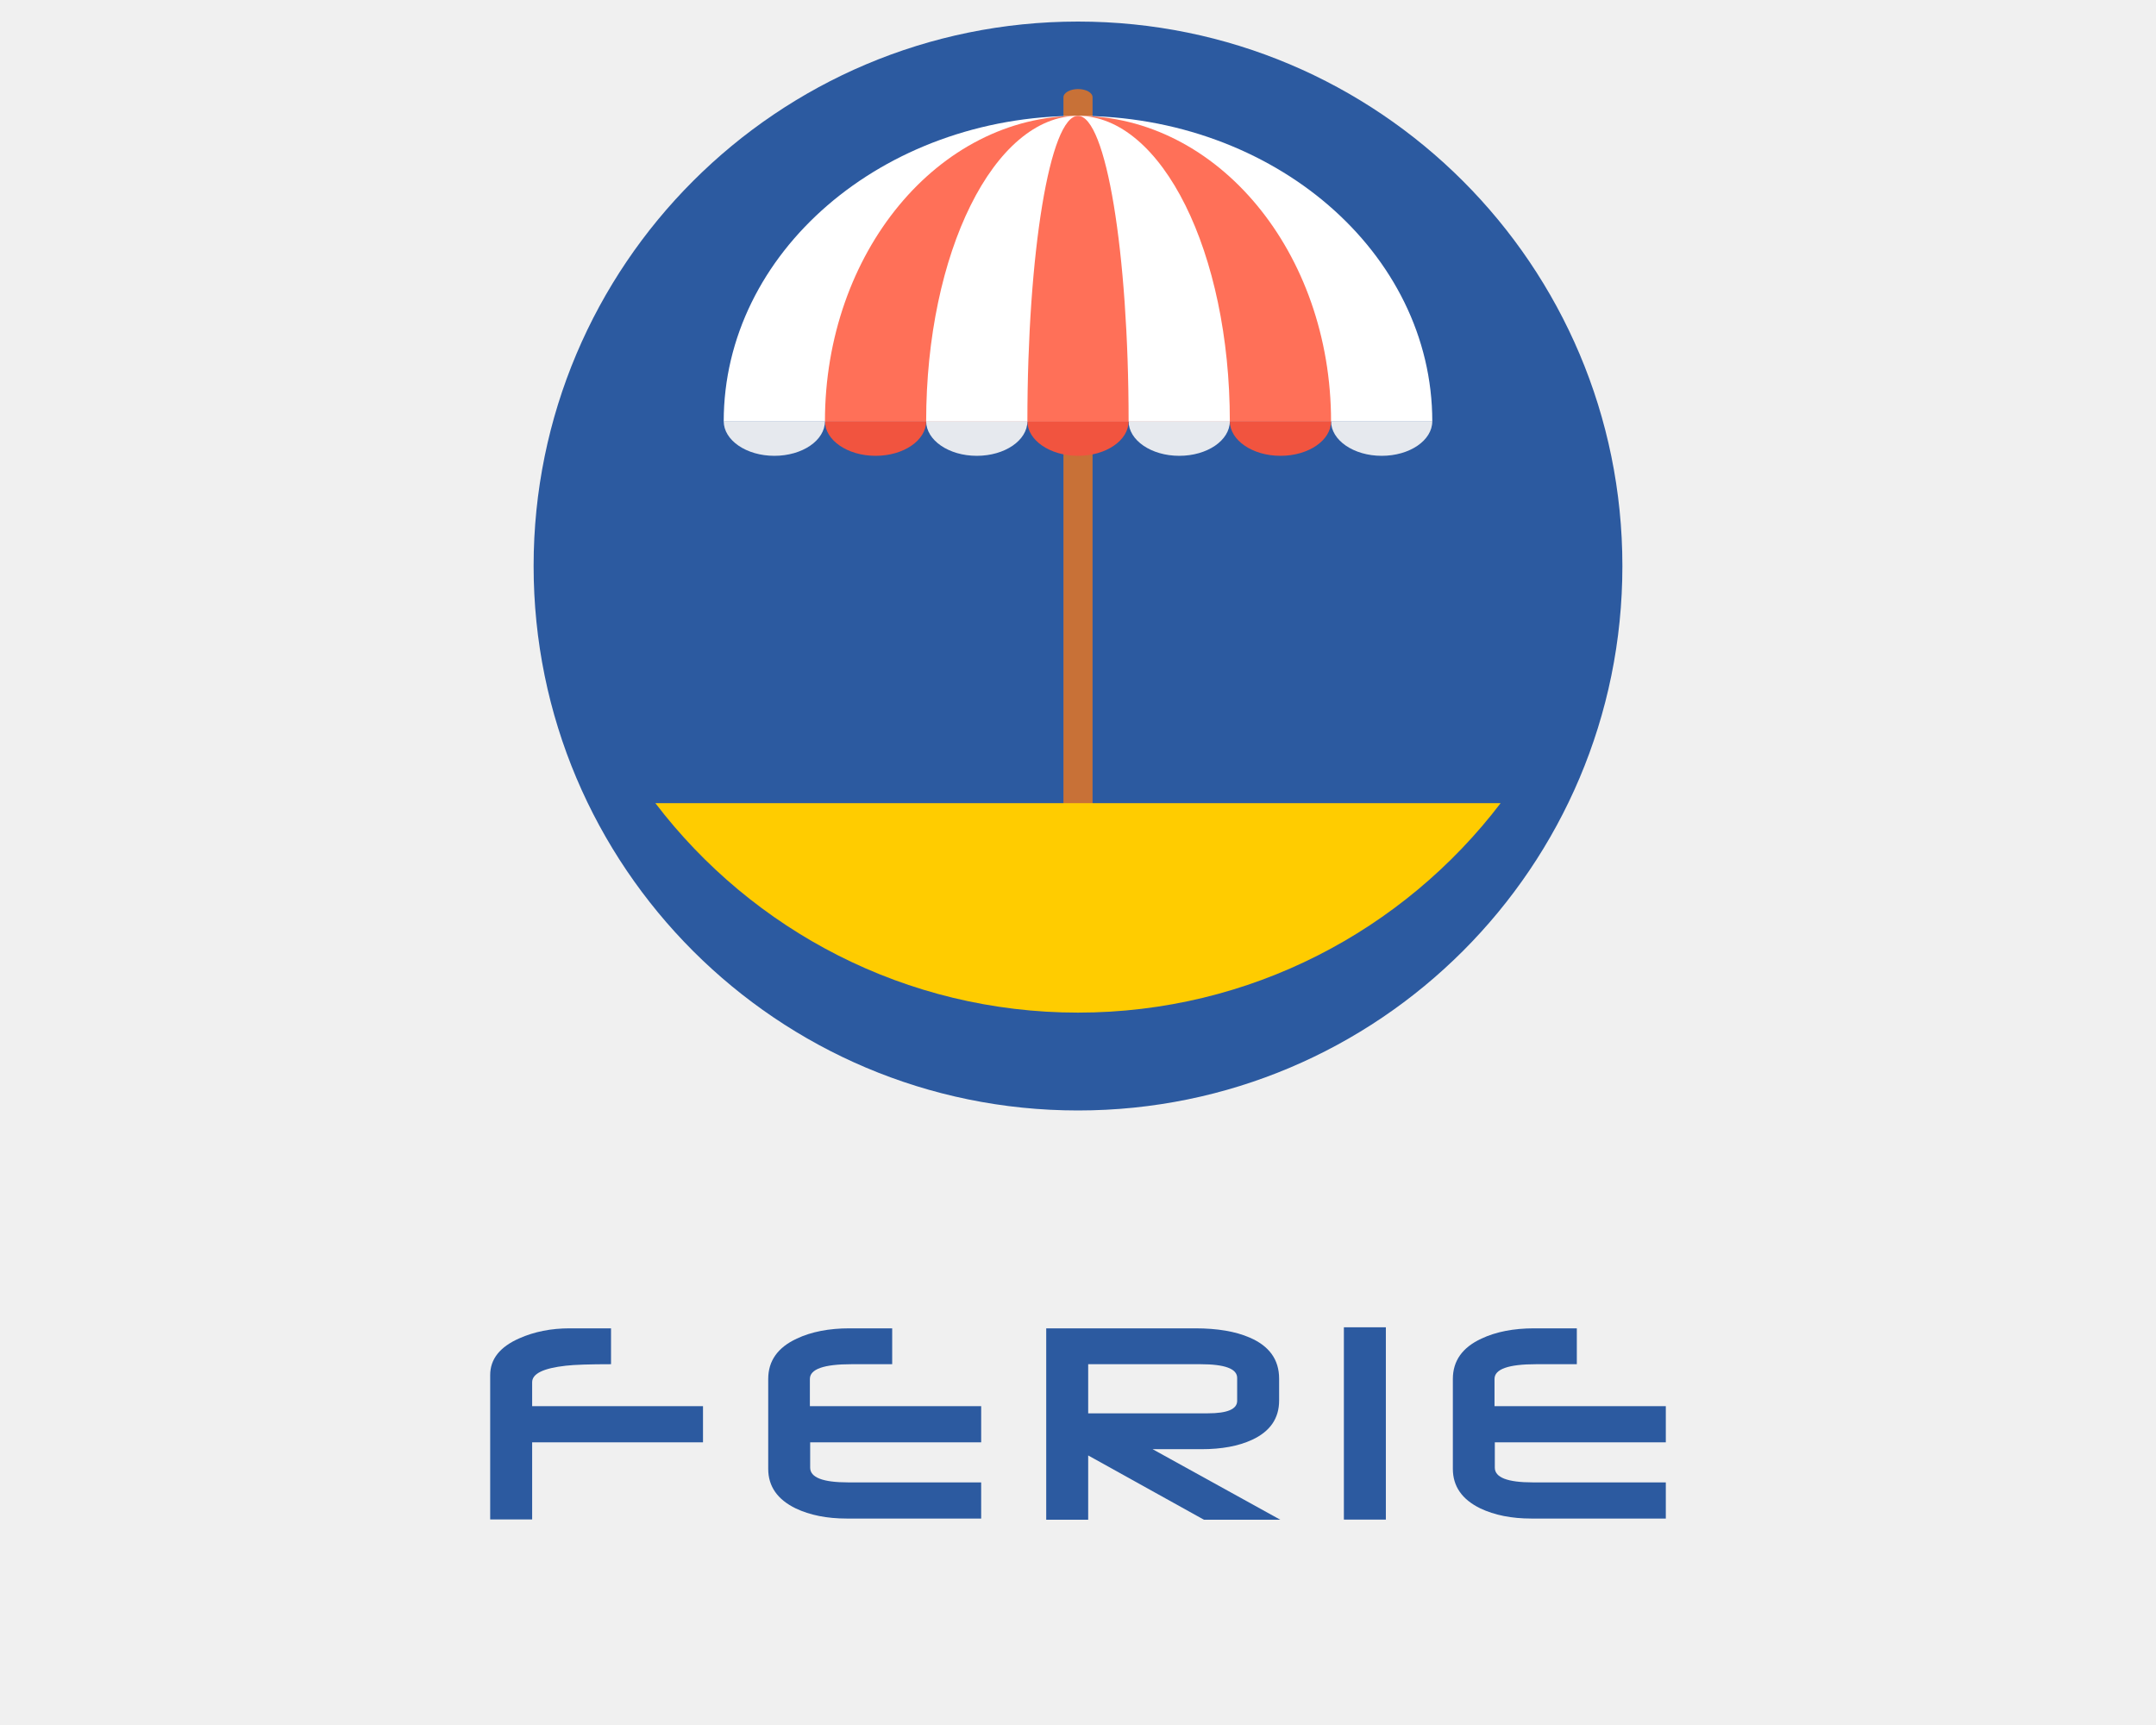
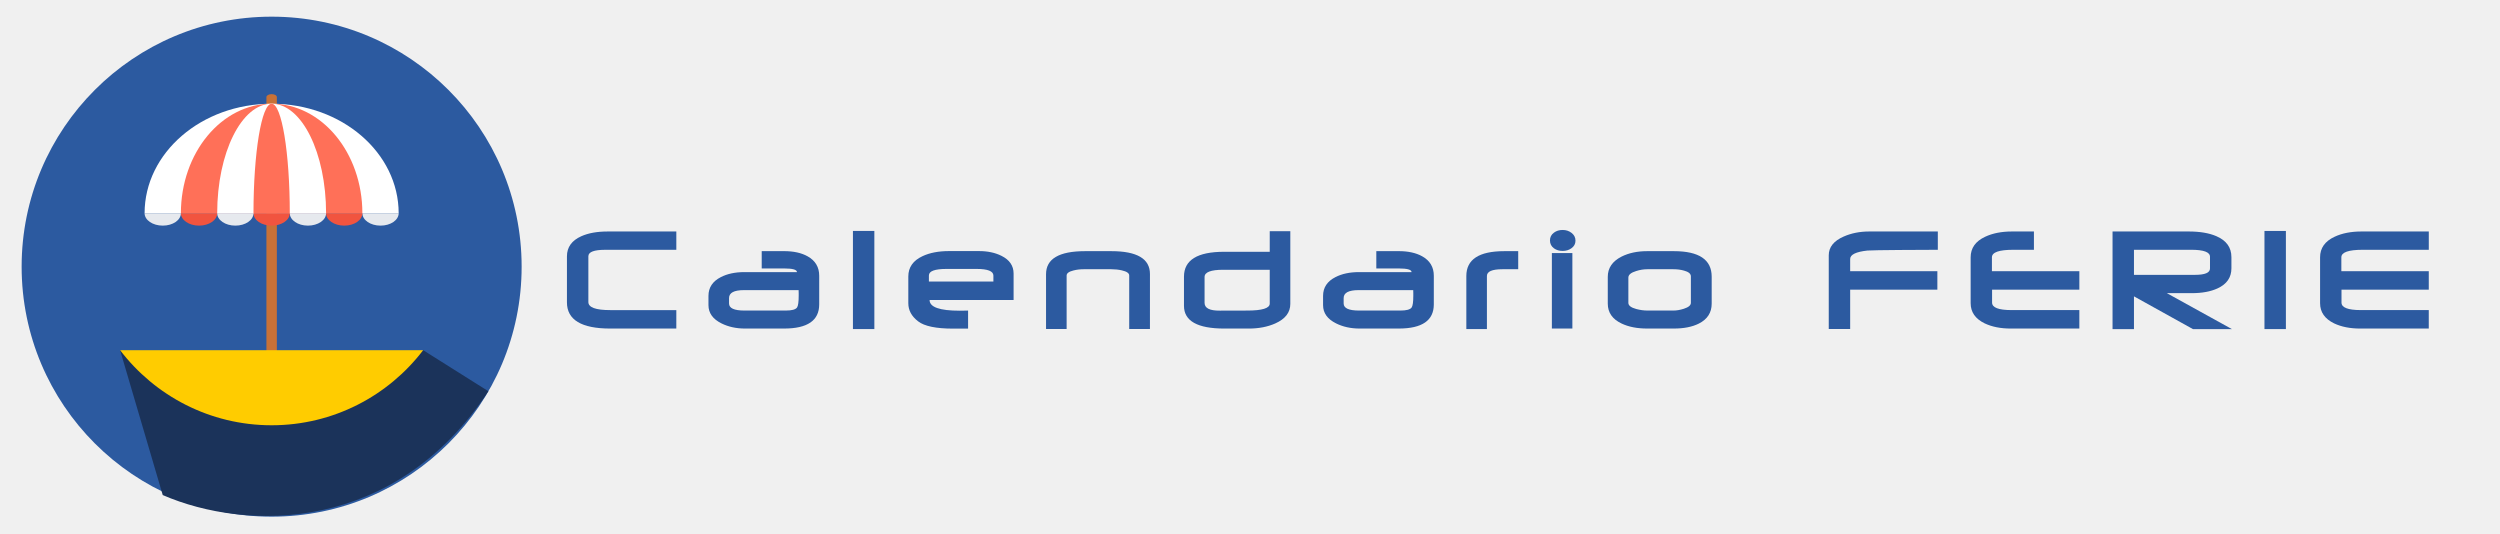
- <svg xmlns="http://www.w3.org/2000/svg" version="1.1" id="Layer_1" x="0px" y="0px" viewBox="0 0 200 160" xml:space="preserve" width="200" height="160">
+ <svg xmlns="http://www.w3.org/2000/svg" version="1.1" id="Layer_1" x="0px" y="0px" viewBox="0 0 300 64" xml:space="preserve" width="300" height="64">
  <defs id="defs53">










	
	






		
		
		
	














	
	
	
	
	
	
	
	
	
	
	
	
	
	

</defs>
  <g id="g20">
</g>
  <g id="g22">
</g>
  <g id="g24">
</g>
  <g id="g26">
</g>
  <g id="g28">
</g>
  <g id="g30">
</g>
  <g id="g32">
</g>
  <g id="g34">
</g>
  <g id="g36">
</g>
  <g id="g38">
</g>
  <g id="g40">
</g>
  <g id="g42">
</g>
  <g id="g44">
</g>
  <g id="g46">
</g>
  <g id="g48">
</g>
  <g id="g20-0" transform="translate(-244.0268,19.04047)">
</g>
  <g id="g22-6" transform="translate(-244.0268,19.04047)">
</g>
  <g id="g24-1" transform="translate(-244.0268,19.04047)">
</g>
  <g id="g26-5" transform="translate(-244.0268,19.04047)">
</g>
  <g id="g28-5" transform="translate(-244.0268,19.04047)">
</g>
  <g id="g30-4" transform="translate(-244.0268,19.04047)">
</g>
  <g id="g32-7" transform="translate(-244.0268,19.04047)">
</g>
  <g id="g34-6" transform="translate(-244.0268,19.04047)">
</g>
  <g id="g36-5" transform="translate(-244.0268,19.04047)">
</g>
  <g id="g38-6" transform="translate(-244.0268,19.04047)">
</g>
  <g id="g40-9" transform="translate(-244.0268,19.04047)">
</g>
  <g id="g42-3" transform="translate(-244.0268,19.04047)">
</g>
  <g id="g44-7" transform="translate(-244.0268,19.04047)">
</g>
  <g id="g46-4" transform="translate(-244.0268,19.04047)">
</g>
  <g id="g48-5" transform="translate(-244.0268,19.04047)">
</g>
  <g id="g714" transform="translate(-894.2812,-113.6921)">
</g>
  <g id="g716" transform="translate(-894.2812,-113.6921)">
</g>
  <g id="g718" transform="translate(-894.2812,-113.6921)">
</g>
  <g id="g720" transform="translate(-894.2812,-113.6921)">
</g>
  <g id="g722" transform="translate(-894.2812,-113.6921)">
</g>
  <g id="g724" transform="translate(-894.2812,-113.6921)">
</g>
  <g id="g726" transform="translate(-894.2812,-113.6921)">
</g>
  <g id="g728" transform="translate(-894.2812,-113.6921)">
</g>
  <g id="g730" transform="translate(-894.2812,-113.6921)">
</g>
  <g id="g732" transform="translate(-894.2812,-113.6921)">
</g>
  <g id="g734" transform="translate(-894.2812,-113.6921)">
</g>
  <g id="g736" transform="translate(-894.2812,-113.6921)">
</g>
  <g id="g738" transform="translate(-894.2812,-113.6921)">
</g>
  <g id="g740" transform="translate(-894.2812,-113.6921)">
</g>
  <g id="g742" transform="translate(-894.2812,-113.6921)">
</g>
-   <circle style="fill:#2c5aa0;fill-opacity:1;stroke-width:0.197" cx="100" cy="52.5" r="50.5" id="circle2" />
  <g id="g11096" transform="matrix(0.09242855,-0.02476616,0.02476616,0.09242855,-126.4866,32.60595)">
</g>
  <g id="g11098" transform="matrix(0.09242855,-0.02476616,0.02476616,0.09242855,-126.4866,32.60595)">
</g>
  <g id="g11100" transform="matrix(0.09242855,-0.02476616,0.02476616,0.09242855,-126.4866,32.60595)">
</g>
  <g id="g11102" transform="matrix(0.09242855,-0.02476616,0.02476616,0.09242855,-126.4866,32.60595)">
</g>
  <g id="g11104" transform="matrix(0.09242855,-0.02476616,0.02476616,0.09242855,-126.4866,32.60595)">
</g>
  <g id="g11106" transform="matrix(0.09242855,-0.02476616,0.02476616,0.09242855,-126.4866,32.60595)">
</g>
  <g id="g11108" transform="matrix(0.09242855,-0.02476616,0.02476616,0.09242855,-126.4866,32.60595)">
</g>
  <g id="g11110" transform="matrix(0.09242855,-0.02476616,0.02476616,0.09242855,-126.4866,32.60595)">
</g>
  <g id="g11112" transform="matrix(0.09242855,-0.02476616,0.02476616,0.09242855,-126.4866,32.60595)">
</g>
  <g id="g11114" transform="matrix(0.09242855,-0.02476616,0.02476616,0.09242855,-126.4866,32.60595)">
</g>
  <g id="g11116" transform="matrix(0.09242855,-0.02476616,0.02476616,0.09242855,-126.4866,32.60595)">
</g>
  <g id="g11118" transform="matrix(0.09242855,-0.02476616,0.02476616,0.09242855,-126.4866,32.60595)">
</g>
  <g id="g11120" transform="matrix(0.09242855,-0.02476616,0.02476616,0.09242855,-126.4866,32.60595)">
</g>
  <g id="g11122" transform="matrix(0.09242855,-0.02476616,0.02476616,0.09242855,-126.4866,32.60595)">
</g>
  <g id="g11124" transform="matrix(0.09242855,-0.02476616,0.02476616,0.09242855,-126.4866,32.60595)">
</g>
-   <path style="fill:#c87137;stroke-width:0.196" d="M 101.35,76.592 V 9.023 c 0,-0.43 -0.606,-0.763 -1.35,-0.763 -0.743,0 -1.35,0.352 -1.35,0.763 V 76.612 h 2.7 z" id="path787" />
-   <path style="fill:#ffffff;stroke-width:0.196" d="m 100,10.745 v 0 c -18.154,0 -32.865,12.696 -32.865,28.346 v 0 H 132.865 v 0 c 0,-15.67 -14.711,-28.346 -32.865,-28.346 z" id="path789" />
-   <path style="fill:#ff7058;stroke-width:0.196" d="m 100,10.745 v 0 c -12.97,0 -23.475,12.696 -23.475,28.346 v 0 H 123.475 v 0 c 0,-15.67 -10.505,-28.346 -23.475,-28.346 z" id="path791" />
-   <path style="fill:#ffffff;stroke-width:0.196" d="m 100,10.745 v 0 c -7.786,0 -14.085,12.696 -14.085,28.346 v 0 H 114.085 v 0 c 0,-15.67 -6.299,-28.346 -14.085,-28.346 z" id="path793" />
-   <path style="fill:#ff7058;stroke-width:0.196" d="m 100,10.745 v 0 c -2.602,0 -4.695,12.696 -4.695,28.346 v 0 H 104.695 v 0 c 0,-15.67 -2.093,-28.346 -4.695,-28.346 z" id="path795" />
-   <path style="fill:#e6e9ee;stroke-width:0.196" d="m 132.865,39.071 c 0,1.78 -2.093,3.208 -4.695,3.208 -2.602,0 -4.695,-1.448 -4.695,-3.208" id="path797" />
-   <path style="fill:#f1543f;stroke-width:0.196" d="m 123.475,39.071 c 0,1.78 -2.093,3.208 -4.695,3.208 -2.602,0 -4.695,-1.448 -4.695,-3.208" id="path799" />
-   <path style="fill:#e6e9ee;stroke-width:0.196" d="m 114.085,39.071 c 0,1.78 -2.093,3.208 -4.695,3.208 -2.602,0 -4.695,-1.448 -4.695,-3.208" id="path801" />
-   <path style="fill:#f1543f;stroke-width:0.196" d="m 104.695,39.071 c 0,1.78 -2.093,3.208 -4.695,3.208 -2.602,0 -4.695,-1.448 -4.695,-3.208" id="path803" />
-   <path style="fill:#e6e9ee;stroke-width:0.196" d="m 95.305,39.071 c 0,1.78 -2.093,3.208 -4.695,3.208 -2.602,0 -4.695,-1.448 -4.695,-3.208" id="path805" />
-   <path style="fill:#f1543f;stroke-width:0.196" d="m 85.915,39.071 c 0,1.78 -2.093,3.208 -4.695,3.208 -2.602,0 -4.695,-1.448 -4.695,-3.208" id="path807" />
-   <path style="fill:#e6e9ee;stroke-width:0.196" d="m 76.525,39.071 c 0,1.78 -2.093,3.208 -4.695,3.208 -2.602,0 -4.695,-1.448 -4.695,-3.208" id="path809" />
-   <path style="fill:#ffcc00;stroke-width:0.196" d="m 100,93.924 c 15.983,0 30.205,-7.629 39.203,-19.426 H 60.797 c 8.999,11.796 23.221,19.426 39.203,19.426 z" id="path811" />
-   <path d="M 65.213,133.783 H 49.365 v 7.151 h -3.893 v -13.391 q 0,-2.223 2.706,-3.41 2.085,-0.925 4.666,-0.925 h 3.838 v 3.327 q -2.982,0 -4.183,0.138 -3.134,0.345 -3.134,1.532 v 2.223 h 15.849 z" id="path2115" style="font-size:28.273px;font-family:Neuropolitical;-inkscape-font-specification:Neuropolitical;letter-spacing:4.544px;fill:#2c5aa0;stroke-width:6.059;stroke-linecap:round;stroke-linejoin:round" />
-   <path d="m 91.018,140.851 h -12.48 q -2.733,0 -4.721,-0.939 -2.554,-1.242 -2.554,-3.672 v -8.338 q 0,-2.513 2.651,-3.741 2.029,-0.953 4.887,-0.953 h 3.962 v 3.327 h -3.769 q -3.866,0 -3.866,1.367 v 2.526 h 15.89 v 3.355 H 75.155 v 2.347 q 0,1.367 3.52,1.367 h 12.342 z" id="path2117" style="font-size:28.273px;font-family:Neuropolitical;-inkscape-font-specification:Neuropolitical;letter-spacing:4.544px;fill:#2c5aa0;stroke-width:6.059;stroke-linecap:round;stroke-linejoin:round" />
-   <path d="m 118.768,140.962 h -7.082 l -10.741,-5.964 v 5.964 h -3.893 v -17.754 h 13.833 q 3.065,0 5.039,0.856 2.733,1.173 2.733,3.81 v 2.029 q 0,2.485 -2.513,3.645 -1.878,0.87 -4.694,0.87 h -4.528 z m -4.004,-11.031 v -2.126 q 0,-1.27 -3.41,-1.27 h -10.409 v 4.556 h 11.1 q 2.72,0 2.72,-1.16 z" id="path2119" style="font-size:28.273px;font-family:Neuropolitical;-inkscape-font-specification:Neuropolitical;letter-spacing:4.544px;fill:#2c5aa0;stroke-width:6.059;stroke-linecap:round;stroke-linejoin:round" />
-   <path d="m 128.558,140.948 h -3.893 v -17.837 h 3.893 z" id="path2121" style="font-size:28.273px;font-family:Neuropolitical;-inkscape-font-specification:Neuropolitical;letter-spacing:4.544px;fill:#2c5aa0;stroke-width:6.059;stroke-linecap:round;stroke-linejoin:round" />
-   <path d="m 154.528,140.851 h -12.48 q -2.733,0 -4.721,-0.939 -2.554,-1.242 -2.554,-3.672 v -8.338 q 0,-2.513 2.651,-3.741 2.029,-0.953 4.887,-0.953 h 3.962 v 3.327 h -3.769 q -3.866,0 -3.866,1.367 v 2.526 h 15.89 v 3.355 h -15.862 v 2.347 q 0,1.367 3.52,1.367 h 12.342 z" id="path2123" style="font-size:28.273px;font-family:Neuropolitical;-inkscape-font-specification:Neuropolitical;letter-spacing:4.544px;fill:#2c5aa0;stroke-width:6.059;stroke-linecap:round;stroke-linejoin:round" />
+   <circle style="fill:#2c5aa0;fill-opacity:1;stroke-width:0.117" cx="32.596" cy="32" r="30" id="circle2" />
+   <path style="fill:#c87137;stroke-width:0.091" d="M 33.222,42.992 V 11.65 c 0,-0.2 -0.281,-0.354 -0.626,-0.354 -0.345,0 -0.626,0.163 -0.626,0.354 v 31.352 h 1.252 z" id="path787" />
+   <path style="fill:#ffffff;stroke-width:0.091" d="m 32.596,12.448 v 0 c -8.421,0 -15.245,5.889 -15.245,13.149 v 0 h 30.489 v 0 c 0,-7.268 -6.824,-13.149 -15.245,-13.149 z" id="path789" />
+   <path style="fill:#ff7058;stroke-width:0.091" d="m 32.596,12.448 v 0 c -6.016,0 -10.889,5.889 -10.889,13.149 v 0 h 21.778 v 0 c 0,-7.268 -4.873,-13.149 -10.889,-13.149 z" id="path791" />
+   <path style="fill:#ffffff;stroke-width:0.091" d="m 32.596,12.448 v 0 c -3.612,0 -6.533,5.889 -6.533,13.149 v 0 h 13.067 v 0 c 0,-7.268 -2.922,-13.149 -6.533,-13.149 z" id="path793" />
+   <path style="fill:#ff7058;stroke-width:0.091" d="m 32.596,12.448 v 0 c -1.207,0 -2.178,5.889 -2.178,13.149 v 0 h 4.356 v 0 c 0,-7.268 -0.971,-13.149 -2.178,-13.149 z" id="path795" />
+   <path style="fill:#e6e9ee;stroke-width:0.091" d="m 47.84,25.588 c 0,0.826 -0.971,1.488 -2.178,1.488 -1.207,0 -2.178,-0.671 -2.178,-1.488" id="path797" />
+   <path style="fill:#f1543f;stroke-width:0.091" d="m 43.485,25.588 c 0,0.826 -0.971,1.488 -2.178,1.488 -1.207,0 -2.178,-0.671 -2.178,-1.488" id="path799" />
+   <path style="fill:#e6e9ee;stroke-width:0.091" d="m 39.129,25.588 c 0,0.826 -0.971,1.488 -2.178,1.488 -1.207,0 -2.178,-0.671 -2.178,-1.488" id="path801" />
+   <path style="fill:#f1543f;stroke-width:0.091" d="m 34.773,25.588 c 0,0.826 -0.971,1.488 -2.178,1.488 -1.207,0 -2.178,-0.671 -2.178,-1.488" id="path803" />
+   <path style="fill:#e6e9ee;stroke-width:0.091" d="m 30.418,25.588 c 0,0.826 -0.971,1.488 -2.178,1.488 -1.207,0 -2.178,-0.671 -2.178,-1.488" id="path805" />
+   <path style="fill:#f1543f;stroke-width:0.091" d="m 26.062,25.588 c 0,0.826 -0.971,1.488 -2.178,1.488 -1.207,0 -2.178,-0.671 -2.178,-1.488" id="path807" />
+   <path style="fill:#e6e9ee;stroke-width:0.091" d="m 21.707,25.588 c 0,0.826 -0.971,1.488 -2.178,1.488 -1.207,0 -2.178,-0.671 -2.178,-1.488" id="path809" />
+   <g aria-label="Calendario FERIE" id="text616" style="font-size:18.667px;font-family:Neuropolitical;-inkscape-font-specification:Neuropolitical;letter-spacing:3px;fill:#2c5aa0;stroke-width:4;stroke-linecap:round;stroke-linejoin:round" transform="translate(5.437774)">
+     <g id="g1306" transform="translate(106.4144,-51.45346)">
+       <path d="m -30.694,90.88 h -7.921 q -5.204,0 -5.204,-3.145 V 82.212 q 0,-1.641 1.732,-2.415 1.267,-0.565 3.154,-0.565 h 8.24 v 2.197 h -8.504 q -2.051,0 -2.051,0.775 v 5.496 q 0,0.966 2.634,0.966 h 7.921 z" id="path1065" />
+       <path d="m -13.548,87.981 q 0,2.898 -4.211,2.898 h -4.703 q -1.568,0 -2.816,-0.62 -1.559,-0.775 -1.559,-2.188 v -1.112 q 0,-1.495 1.486,-2.251 1.167,-0.602 2.826,-0.602 h 6.307 q 0,-0.438 -1.54,-0.438 h -2.689 v -2.078 h 2.689 q 1.704,0 2.816,0.62 1.395,0.775 1.395,2.342 z m -2.461,-1.039 v -0.264 l -0.009,-0.41 h -6.553 q -1.796,0 -1.796,0.957 v 0.647 q 0,0.848 1.85,0.848 h 4.958 q 1.085,0 1.349,-0.365 0.201,-0.283 0.201,-1.413 z" id="path1067" />
+       <path d="M -6.929,90.944 H -9.5 V 79.168 h 2.57 z" id="path1069" />
+       <path d="M 9.779,87.453 H -0.302 q 0,1.285 3.618,1.285 0.237,0 0.574,-0.009 0.337,-0.009 0.428,-0.009 v 2.169 H 2.524 q -3.072,0 -4.202,-0.875 -1.176,-0.902 -1.176,-2.169 v -3.217 q 0,-1.65 1.723,-2.443 1.294,-0.602 3.163,-0.602 h 3.591 q 1.568,0 2.707,0.574 1.449,0.72 1.449,2.124 z M 7.355,85.238 v -0.711 q 0,-0.802 -2.023,-0.802 H 1.74 q -2.124,0 -2.124,0.784 v 0.729 z" id="path1071" />
+       <path d="m 26.141,90.935 h -2.488 v -6.426 q 0,-0.41 -0.884,-0.611 -0.592,-0.137 -1.267,-0.137 h -3.318 q -0.647,0 -1.212,0.146 -0.829,0.201 -0.829,0.611 v 6.417 h -2.47 v -6.581 q 0,-2.762 4.685,-2.762 h 3.145 q 4.639,0 4.639,2.743 z" id="path1073" />
+       <path d="m 42.986,87.918 q 0,1.549 -1.814,2.352 -1.385,0.611 -3.163,0.611 h -2.935 q -4.849,0 -4.849,-2.725 v -3.509 q 0,-2.98 4.822,-2.98 h 5.469 v -2.47 h 2.47 z m -2.47,-0.036 v -4.056 h -5.587 q -2.233,0 -2.233,0.866 v 3.099 q 0,0.957 1.832,0.939 l 3.29,-0.009 q 2.698,0 2.698,-0.839 z" id="path1075" />
+       <path d="m 60.205,87.981 q 0,2.898 -4.211,2.898 H 51.291 q -1.568,0 -2.816,-0.62 -1.559,-0.775 -1.559,-2.188 v -1.112 q 0,-1.495 1.486,-2.251 1.167,-0.602 2.826,-0.602 h 6.307 q 0,-0.438 -1.54,-0.438 h -2.689 v -2.078 h 2.689 q 1.704,0 2.816,0.62 1.395,0.775 1.395,2.342 z m -2.461,-1.039 v -0.264 l -0.009,-0.41 h -6.553 q -1.796,0 -1.796,0.957 v 0.647 q 0,0.848 1.85,0.848 h 4.958 q 1.085,0 1.349,-0.365 0.201,-0.283 0.201,-1.413 z" id="path1077" />
+       <path d="m 70.333,83.761 h -1.896 q -1.859,0 -1.859,0.811 v 6.371 h -2.47 v -6.371 q 0,-2.98 4.557,-2.98 h 1.668 z" id="path1079" />
+       <path d="m 77.206,80.334 q 0,0.574 -0.501,0.921 -0.438,0.31 -1.039,0.31 -0.611,0 -1.039,-0.31 -0.483,-0.355 -0.483,-0.948 0,-0.592 0.483,-0.939 0.428,-0.319 1.039,-0.319 0.602,0 1.048,0.337 0.492,0.365 0.492,0.948 z M 76.833,90.88 H 74.372 v -9.06 h 2.461 z" id="path1081" />
+       <path d="m 93.55,87.89 q 0,1.622 -1.549,2.397 -1.185,0.592 -2.99,0.592 h -3.199 q -1.805,0 -3.072,-0.602 -1.659,-0.784 -1.659,-2.388 v -3.217 q 0,-1.586 1.65,-2.424 1.303,-0.656 3.072,-0.656 h 3.208 q 4.539,0 4.539,3.063 z m -2.497,-0.091 V 84.618 q 0,-0.474 -0.829,-0.693 -0.574,-0.164 -1.267,-0.164 h -3.126 q -0.665,0 -1.349,0.219 -0.93,0.283 -0.93,0.784 v 3.035 q 0,0.483 0.957,0.738 0.684,0.182 1.331,0.182 h 3.126 q 0.565,0 1.23,-0.21 Q 91.053,88.237 91.053,87.799 Z" id="path1083" />
+       <path d="M 120.632,86.213 H 110.168 v 4.721 h -2.57 V 82.093 c 0,-0.978 0.595,-1.729 1.786,-2.251 0.918,-0.407 1.944,-0.611 3.081,-0.611 h 8.221 v 2.197 c -1.312,0 -7.921,0.03 -8.449,0.091 -1.379,0.152 -2.069,0.489 -2.069,1.012 v 1.467 h 10.464 z" id="path1085" />
+       <path d="m 137.669,90.88 h -8.24 q -1.805,0 -3.117,-0.62 -1.686,-0.82 -1.686,-2.424 V 82.33 q 0,-1.659 1.75,-2.47 1.34,-0.629 3.227,-0.629 h 2.616 v 2.197 h -2.488 q -2.552,0 -2.552,0.902 v 1.668 h 10.491 v 2.215 h -10.473 v 1.549 q 0,0.902 2.324,0.902 h 8.148 z" id="path1087" />
+       <path d="m 155.99,90.953 h -4.676 l -7.091,-3.938 v 3.938 h -2.57 V 79.231 h 9.133 q 2.023,0 3.327,0.565 1.805,0.775 1.805,2.516 v 1.34 q 0,1.641 -1.659,2.406 -1.24,0.574 -3.099,0.574 h -2.99 z m -2.643,-7.283 v -1.404 q 0,-0.839 -2.251,-0.839 h -6.872 v 3.008 h 7.328 q 1.796,0 1.796,-0.766 z" id="path1089" />
+       <path d="m 162.454,90.944 h -2.57 V 79.168 h 2.57 z" id="path1091" />
+       <path d="M 179.6,90.88 H 171.36 c -1.203,0 -2.242,-0.207 -3.117,-0.62 -1.124,-0.547 -1.686,-1.355 -1.686,-2.424 V 82.33 c 0,-1.106 0.583,-1.929 1.75,-2.47 0.893,-0.419 1.969,-0.629 3.227,-0.629 h 8.069 v 2.197 h -7.941 c -1.701,0 -2.552,0.301 -2.552,0.902 v 1.668 h 10.491 v 2.215 h -10.473 v 1.549 c 0,0.602 0.775,0.902 2.324,0.902 h 8.148 z" id="path1093" />
+     </g>
+   </g>
+   <path style="fill:#1b335a;fill-opacity:1;stroke-width:0.117" d="m 58.606,46.948 -7.826,-4.927 c -5.118,3.948 -19.155,6.942 -36.37,0 l 5.118,17.387 C 29.614,63.784 47.407,64 58.606,46.948 Z" id="path4" />
+   <path style="fill:#ffcc00;stroke-width:0.091" d="m 32.596,51.032 c 7.414,0 14.011,-3.539 18.185,-9.011 H 14.411 c 4.174,5.472 10.771,9.011 18.185,9.011 z" id="path811" />
</svg>
